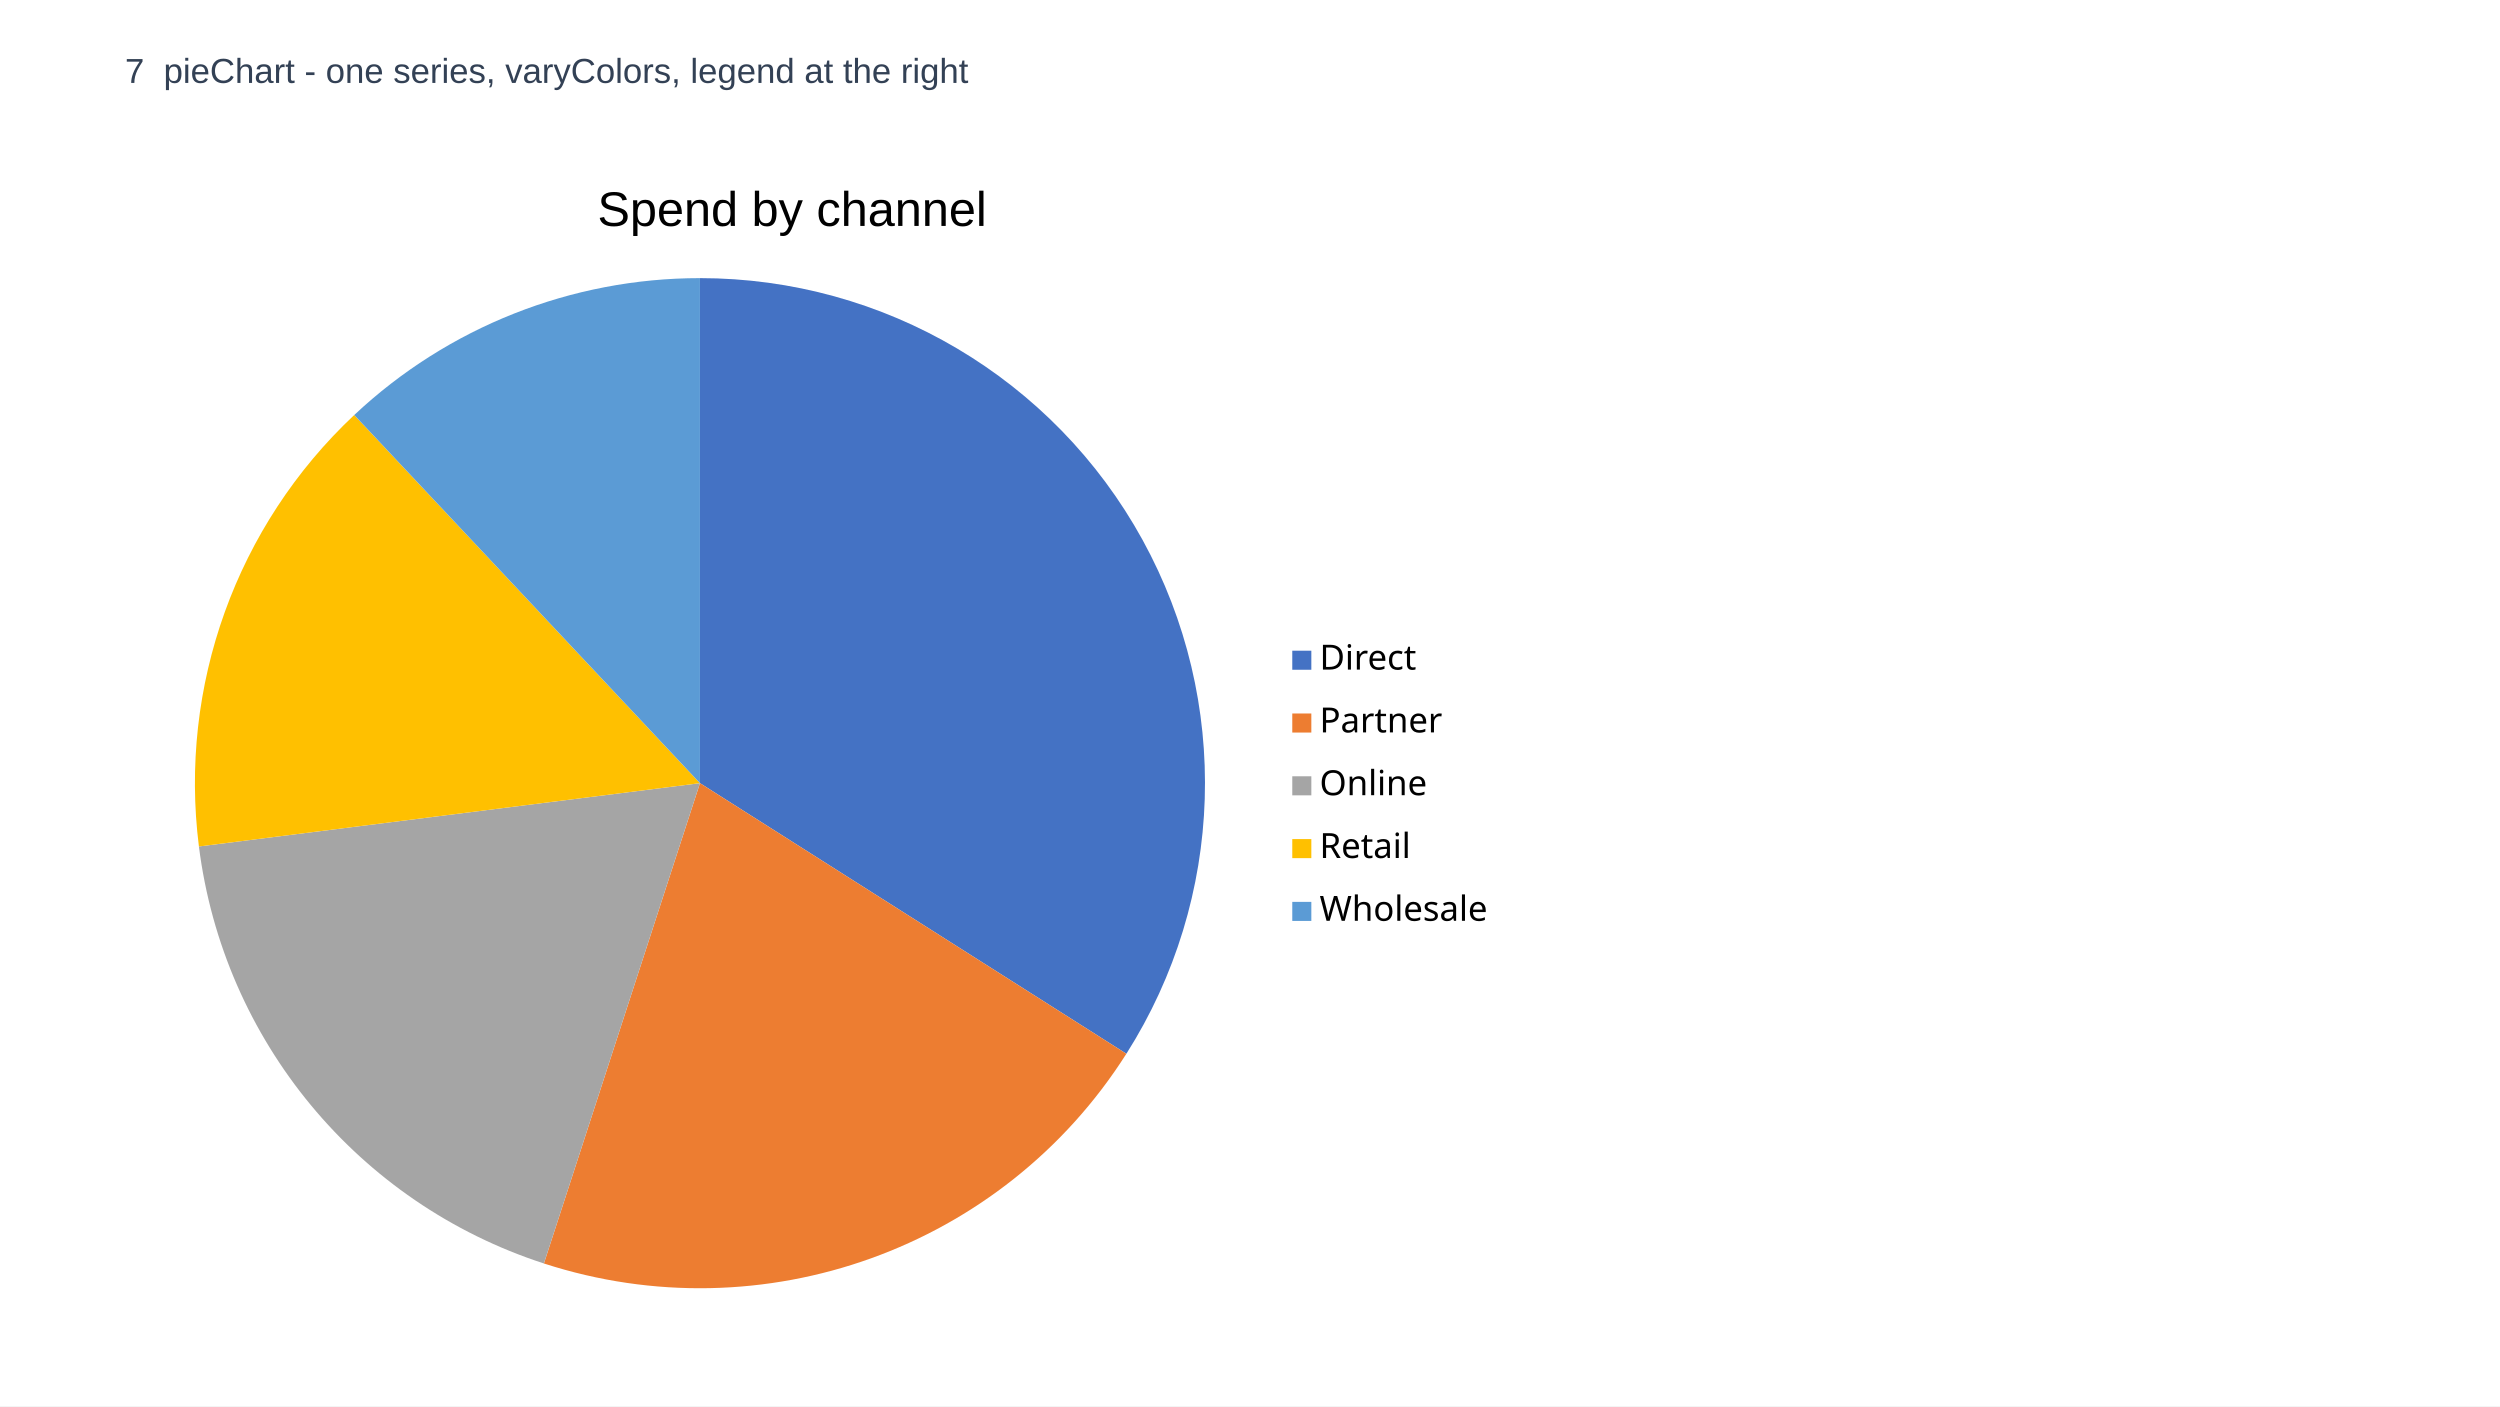
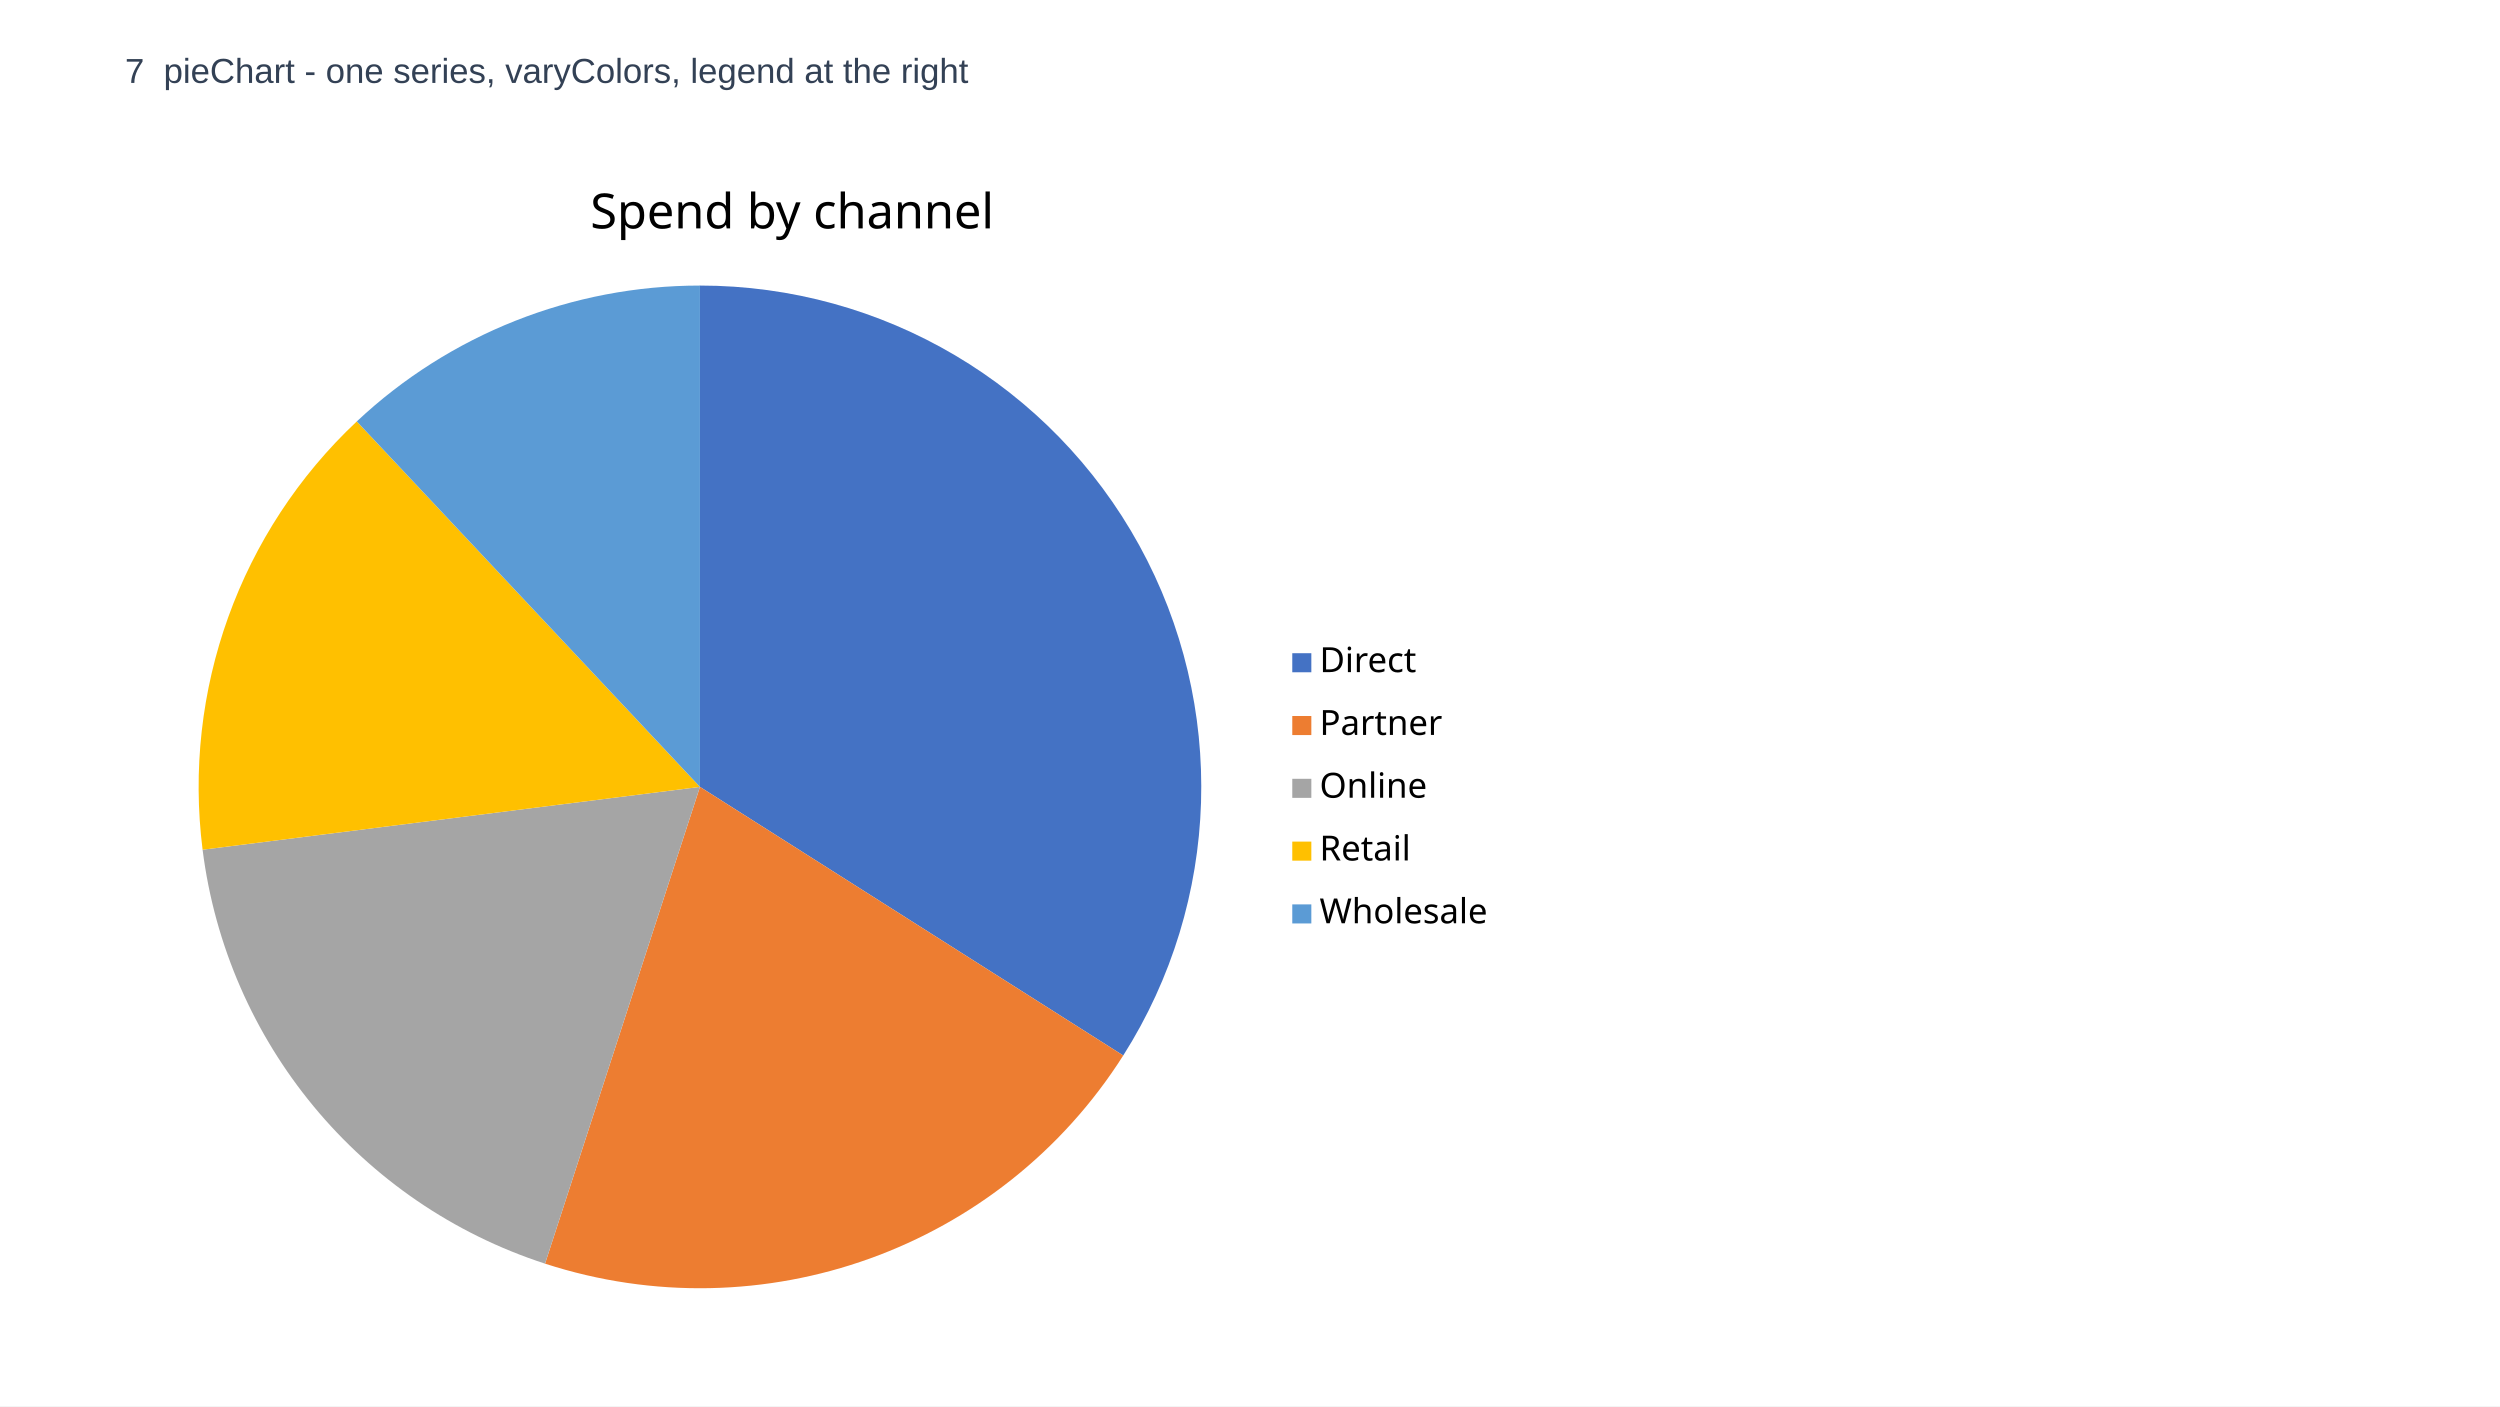
<svg xmlns="http://www.w3.org/2000/svg" viewBox="0 0 960 540" width="960" height="540">
  <rect width="960" height="540" fill="#ffffff" />
  <g role="img" aria-label="Caption" data-pptx-id="262.16" data-pptx-path="0" transform="translate(48, 18.667)">
    <rect fill="none" stroke="none" width="864" height="29.333" />
    <text x="0" y="13.174" xml:space="preserve">
      <tspan x="0" dy="0" text-anchor="start" font-size="13.333" font-family="Arial, Arimo, sans-serif" fill="#334155">7  pieChart - one series, varyColors, legend at the right</tspan>
    </text>
  </g>
  <g role="img" aria-label="pieChart" data-pptx-id="262.106" data-pptx-path="1" transform="translate(48, 61.333) scale(1, 1) translate(0, 0)">
-     <g transform="translate(0, 6.981)">
-       <rect fill="none" stroke="none" width="533.333" height="31.281" />
-       <text x="0" y="18.444" xml:space="preserve">
-         <tspan x="266.667" dy="0" text-anchor="middle" font-size="18.667" font-family="Arial, Arimo, sans-serif">Spend by channel</tspan>
+     <g transform="translate(0, 9.231)">
+       <rect fill="none" stroke="none" width="533.333" height="34.18" />
+       <text x="0" y="17.141" xml:space="preserve">
+         <tspan x="266.667" dy="0" text-anchor="middle" font-size="18.667" font-family="Aptos, Carlito, sans-serif">Spend by channel</tspan>
      </text>
    </g>
-     <g transform="translate(26.85, 45.466)">
-       <path fill="#4472c4" stroke="none" d="M 145.45 -0 C 198.504 -0 247.35 28.887 272.909 75.379 C 298.468 121.871 296.686 178.591 268.258 223.386 L 145.45 145.45 Z" transform="scale(1.333333, 1.333333)" />
+     <g transform="translate(28.277, 48.32)">
+       <path fill="#4472c4" stroke="none" d="M 144.38 0 C 197.044 0 245.53 28.675 270.901 74.824 C 296.272 120.974 294.503 177.277 266.284 221.743 L 144.38 144.38 Z" transform="scale(1.333333, 1.333333)" />
    </g>
-     <g transform="translate(26.85, 45.466)">
-       <path fill="#ed7d31" stroke="none" d="M 268.258 223.386 C 232.68 279.448 163.652 304.3 100.504 283.782 L 145.45 145.45 Z" transform="scale(1.333333, 1.333333)" />
+     <g transform="translate(28.277, 48.32)">
+       <path fill="#ed7d31" stroke="none" d="M 266.284 221.743 C 230.968 277.392 162.448 302.061 99.764 281.693 L 144.38 144.38 Z" transform="scale(1.333333, 1.333333)" />
    </g>
-     <g transform="translate(26.85, 45.466)">
-       <path fill="#a5a5a5" stroke="none" d="M 100.504 283.782 C 46.918 266.371 8.209 219.579 1.147 163.68 L 145.45 145.45 Z" transform="scale(1.333333, 1.333333)" />
+     <g transform="translate(28.277, 48.32)">
+       <path fill="#a5a5a5" stroke="none" d="M 99.764 281.693 C 46.573 264.411 8.148 217.963 1.138 162.476 L 144.38 144.38 Z" transform="scale(1.333333, 1.333333)" />
    </g>
-     <g transform="translate(26.85, 45.466)">
-       <path fill="#ffc000" stroke="none" d="M 1.147 163.68 C -4.689 117.488 11.942 71.294 45.883 39.422 L 145.45 145.45 Z" transform="scale(1.333333, 1.333333)" />
+     <g transform="translate(28.277, 48.32)">
+       <path fill="#ffc000" stroke="none" d="M 1.138 162.476 C -4.654 116.623 11.854 70.769 45.545 39.132 L 144.38 144.38 Z" transform="scale(1.333333, 1.333333)" />
    </g>
-     <g transform="translate(26.85, 45.466)">
-       <path fill="#5b9bd5" stroke="none" d="M 45.883 39.422 C 72.851 14.097 108.455 -0 145.45 -0 L 145.45 145.45 Z" transform="scale(1.333333, 1.333333)" />
+     <g transform="translate(28.277, 48.32)">
+       <path fill="#5b9bd5" stroke="none" d="M 45.545 39.132 C 72.315 13.993 107.657 0 144.38 0 L 144.38 144.38 Z" transform="scale(1.333333, 1.333333)" />
    </g>
-     <g transform="translate(448.234, 188.534)">
+     <g transform="translate(448.234, 189.5)">
      <rect fill="#4472c4" stroke="none" width="7.32" height="7.32" />
    </g>
-     <g transform="translate(458.714, 183.55)">
+     <g transform="translate(458.714, 184.517)">
      <rect fill="none" stroke="none" width="48.457" height="24.414" />
      <text x="0" y="12.243" xml:space="preserve">
        <tspan x="0" dy="0" text-anchor="start" font-size="13.333" font-family="Aptos, Carlito, sans-serif" fill="#000000">Direct</tspan>
      </text>
    </g>
-     <g transform="translate(448.234, 212.647)">
+     <g transform="translate(448.234, 213.613)">
      <rect fill="#ed7d31" stroke="none" width="7.32" height="7.32" />
    </g>
-     <g transform="translate(458.714, 207.664)">
+     <g transform="translate(458.714, 208.63)">
      <rect fill="none" stroke="none" width="55.716" height="24.414" />
      <text x="0" y="12.243" xml:space="preserve">
        <tspan x="0" dy="0" text-anchor="start" font-size="13.333" font-family="Aptos, Carlito, sans-serif" fill="#000000">Partner</tspan>
      </text>
    </g>
-     <g transform="translate(448.234, 236.76)">
+     <g transform="translate(448.234, 237.727)">
      <rect fill="#a5a5a5" stroke="none" width="7.32" height="7.32" />
    </g>
-     <g transform="translate(458.714, 231.777)">
+     <g transform="translate(458.714, 232.743)">
      <rect fill="none" stroke="none" width="51.478" height="24.414" />
      <text x="0" y="12.243" xml:space="preserve">
        <tspan x="0" dy="0" text-anchor="start" font-size="13.333" font-family="Aptos, Carlito, sans-serif" fill="#000000">Online</tspan>
      </text>
    </g>
-     <g transform="translate(448.234, 260.874)">
+     <g transform="translate(448.234, 261.84)">
      <rect fill="#ffc000" stroke="none" width="7.32" height="7.32" />
    </g>
-     <g transform="translate(458.714, 255.89)">
+     <g transform="translate(458.714, 256.856)">
      <rect fill="none" stroke="none" width="46.484" height="24.414" />
      <text x="0" y="12.243" xml:space="preserve">
        <tspan x="0" dy="0" text-anchor="start" font-size="13.333" font-family="Aptos, Carlito, sans-serif" fill="#000000">Retail</tspan>
      </text>
    </g>
-     <g transform="translate(448.234, 284.987)">
+     <g transform="translate(448.234, 285.953)">
      <rect fill="#5b9bd5" stroke="none" width="7.32" height="7.32" />
    </g>
-     <g transform="translate(458.714, 280.003)">
+     <g transform="translate(458.714, 280.97)">
      <rect fill="none" stroke="none" width="65.952" height="24.414" />
      <text x="0" y="12.243" xml:space="preserve">
        <tspan x="0" dy="0" text-anchor="start" font-size="13.333" font-family="Aptos, Carlito, sans-serif" fill="#000000">Wholesale</tspan>
      </text>
    </g>
  </g>
</svg>
